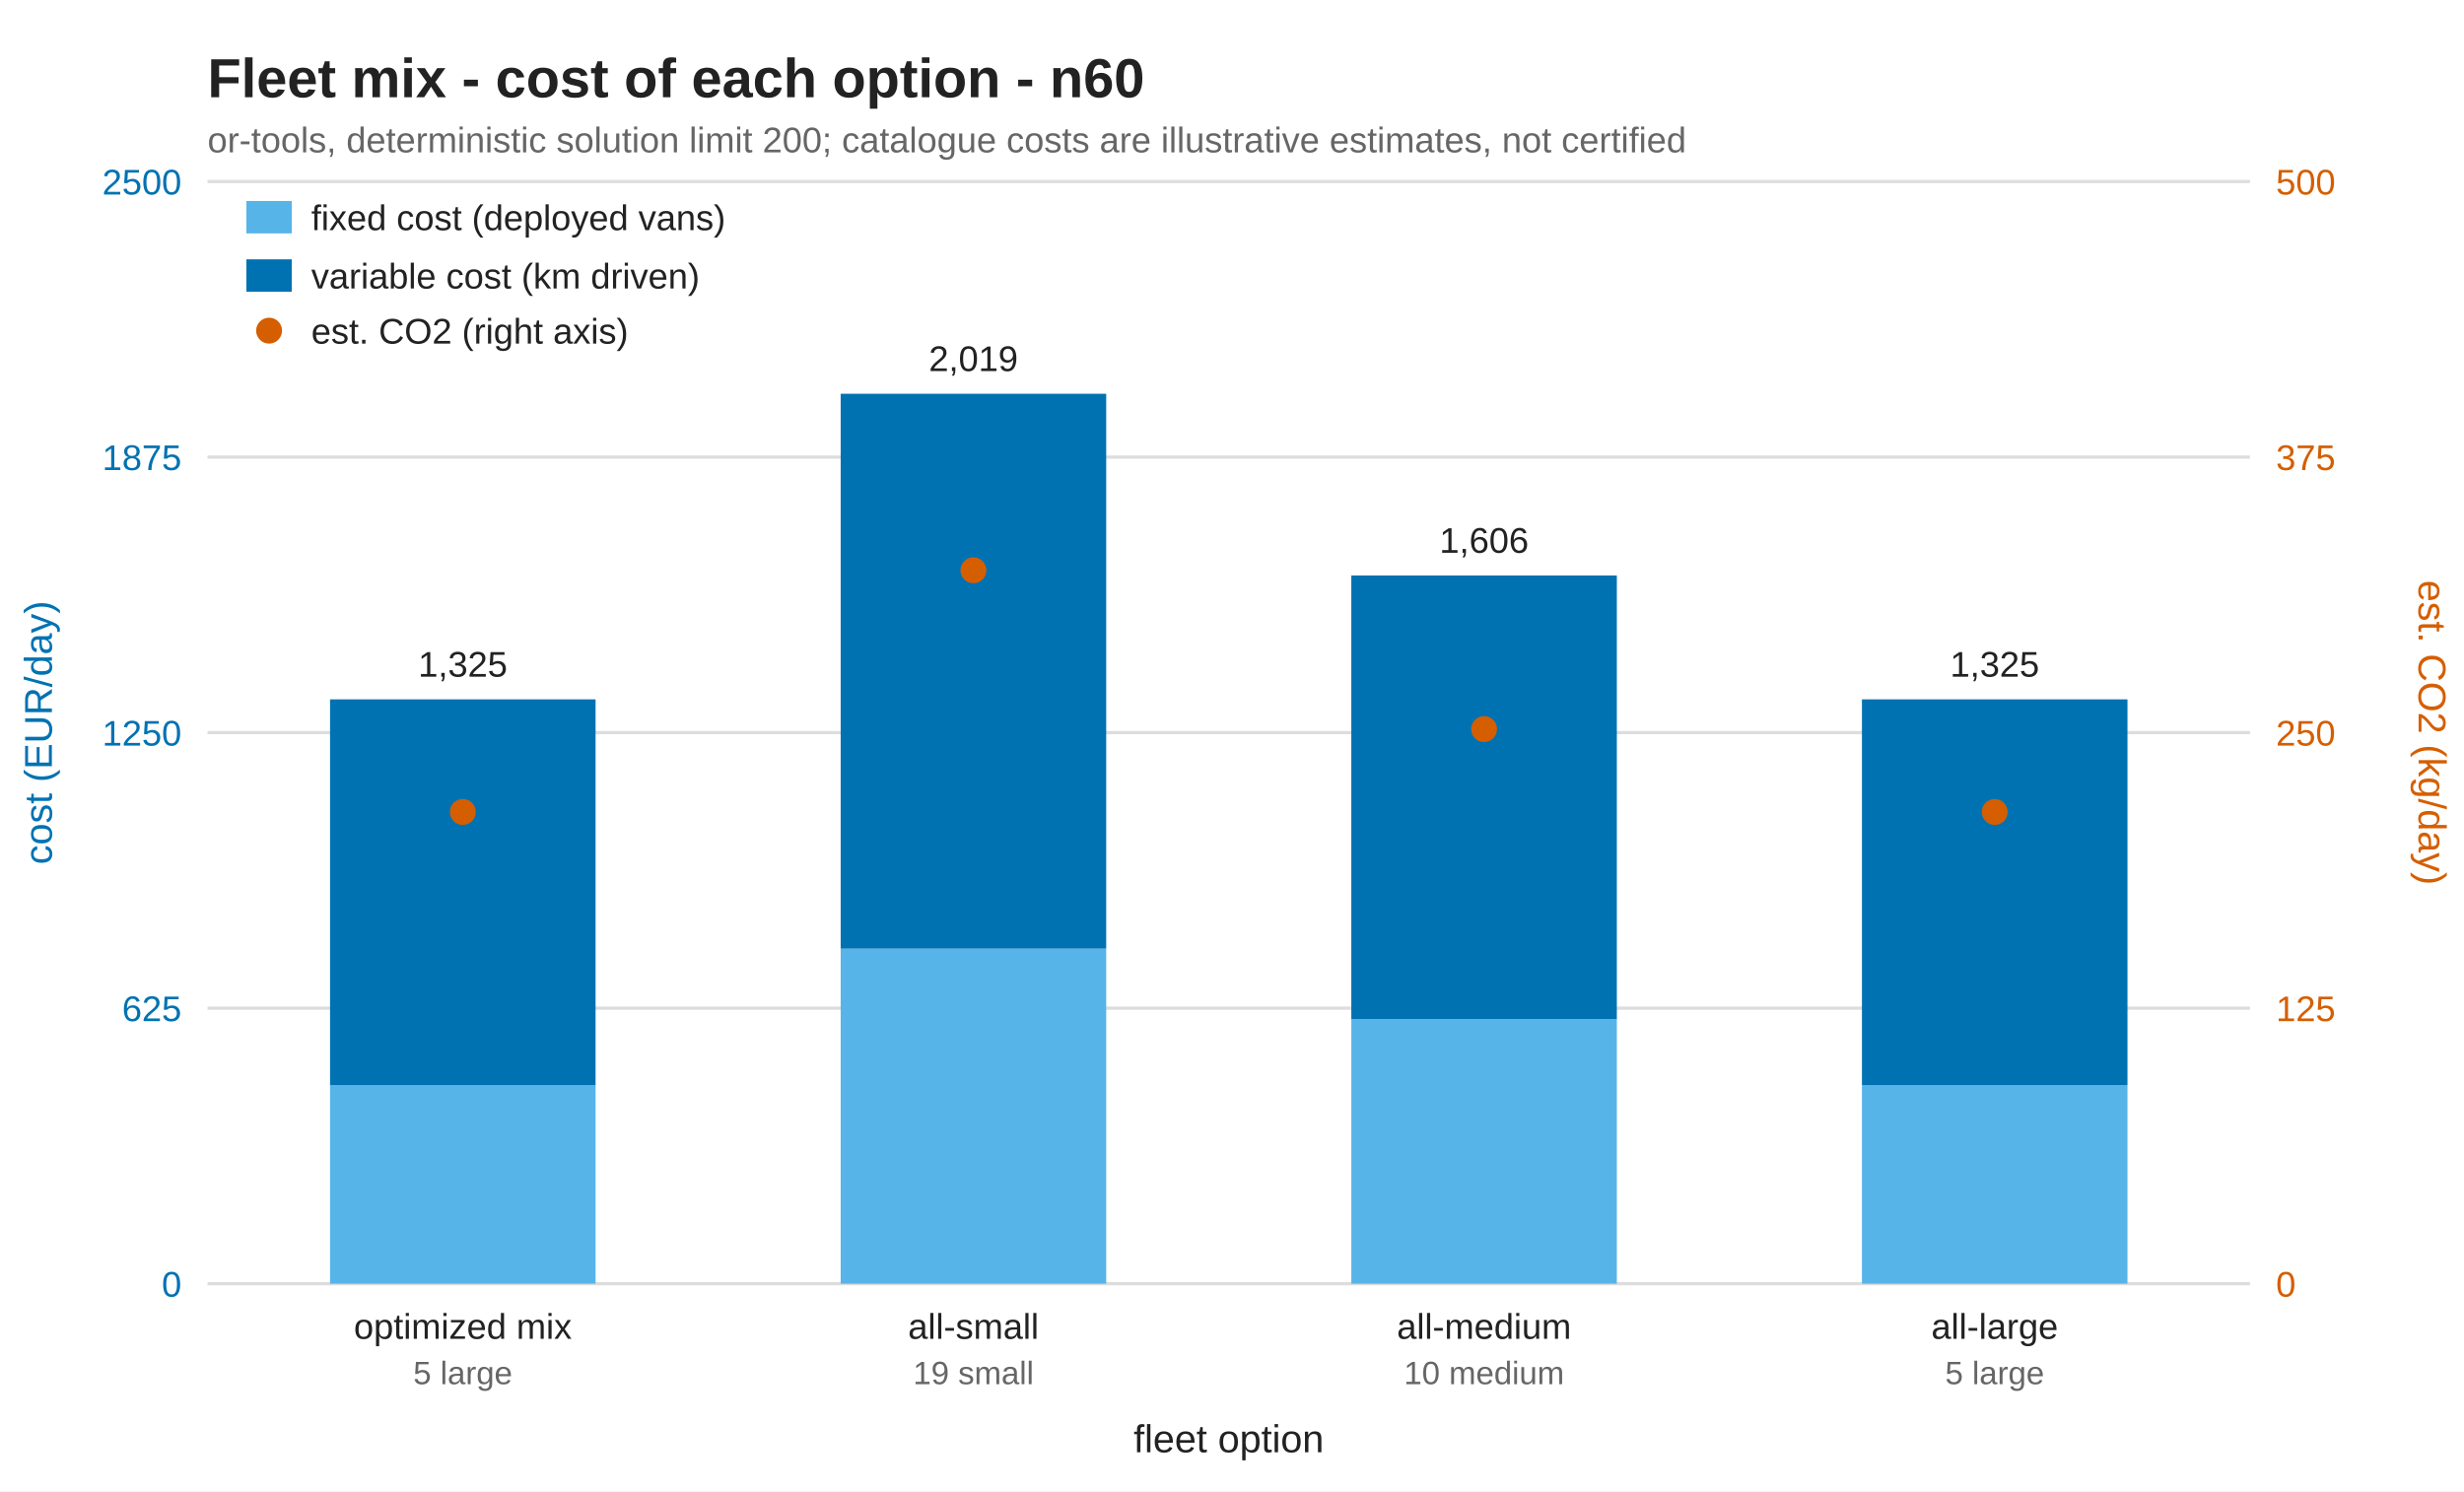
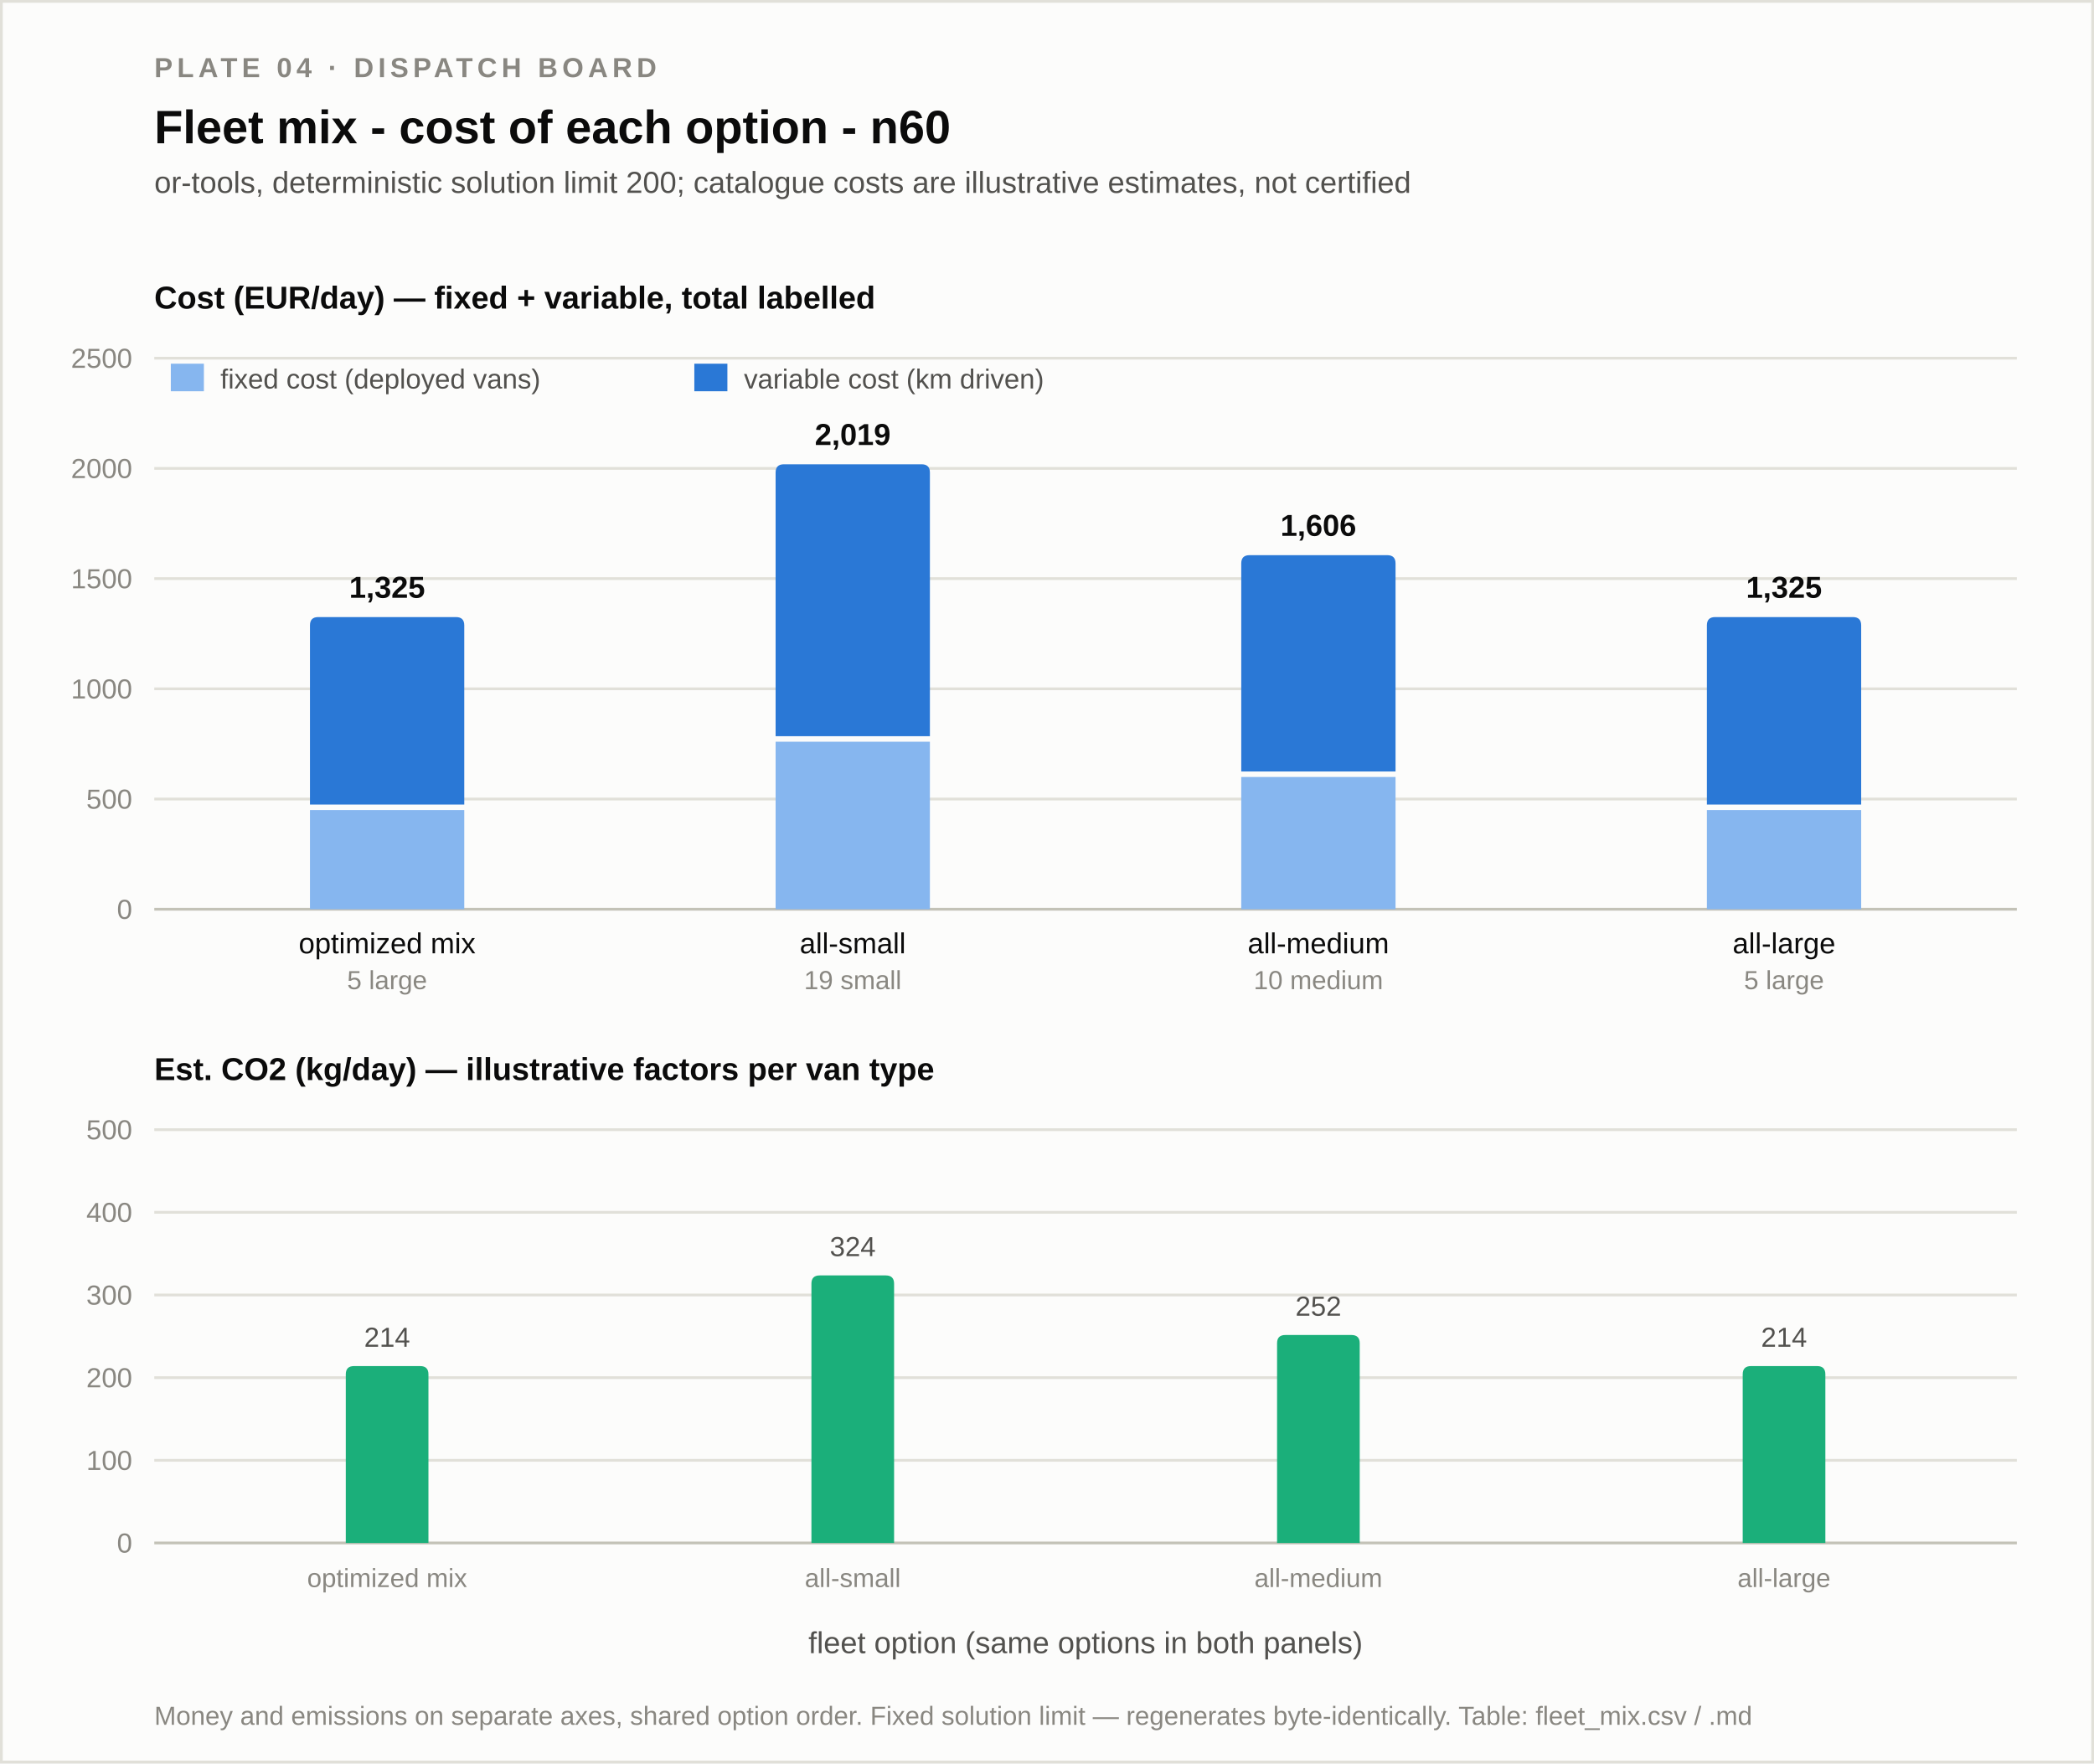
- <svg xmlns="http://www.w3.org/2000/svg" width="760" height="460" viewBox="0 0 760 460" font-family="system-ui,Segoe UI,Arial,sans-serif">
-   <rect width="760" height="460" fill="#FFFFFF" />
-   <text x="64" y="30" font-size="17" font-weight="600" fill="#222222">Fleet mix - cost of each option - n60</text>
-   <text x="64" y="47" font-size="11" fill="#666666">or-tools, deterministic solution limit 200; catalogue costs are illustrative estimates, not certified</text>
-   <line x1="64" y1="396.0" x2="694" y2="396.0" stroke="#DDDDDD" stroke-width="1" />
-   <text x="56" y="400.0" font-size="11" text-anchor="end" fill="#0072B2">0</text>
-   <text x="702" y="400.0" font-size="11" text-anchor="start" fill="#D55E00">0</text>
-   <line x1="64" y1="311.0" x2="694" y2="311.0" stroke="#DDDDDD" stroke-width="1" />
-   <text x="56" y="315.0" font-size="11" text-anchor="end" fill="#0072B2">625</text>
-   <text x="702" y="315.0" font-size="11" text-anchor="start" fill="#D55E00">125</text>
-   <line x1="64" y1="226.0" x2="694" y2="226.0" stroke="#DDDDDD" stroke-width="1" />
-   <text x="56" y="230.0" font-size="11" text-anchor="end" fill="#0072B2">1250</text>
-   <text x="702" y="230.0" font-size="11" text-anchor="start" fill="#D55E00">250</text>
-   <line x1="64" y1="141.0" x2="694" y2="141.0" stroke="#DDDDDD" stroke-width="1" />
-   <text x="56" y="145.0" font-size="11" text-anchor="end" fill="#0072B2">1875</text>
-   <text x="702" y="145.0" font-size="11" text-anchor="start" fill="#D55E00">375</text>
-   <line x1="64" y1="56.0" x2="694" y2="56.0" stroke="#DDDDDD" stroke-width="1" />
-   <text x="56" y="60.0" font-size="11" text-anchor="end" fill="#0072B2">2500</text>
-   <text x="702" y="60.0" font-size="11" text-anchor="start" fill="#D55E00">500</text>
-   <text x="379.0" y="448" font-size="12" text-anchor="middle" fill="#222222">fleet option</text>
-   <text x="16" y="226.0" font-size="12" text-anchor="middle" fill="#0072B2" transform="rotate(-90 16 226.0)">cost (EUR/day)</text>
-   <text x="746" y="226.0" font-size="12" text-anchor="middle" fill="#D55E00" transform="rotate(90 746 226.0)">est. CO2 (kg/day)</text>
-   <rect x="101.8" y="334.8" width="81.9" height="61.2" fill="#56B4E9" />
-   <rect x="101.8" y="215.74" width="81.9" height="119.06" fill="#0072B2" />
-   <text x="142.75" y="208.74" font-size="11" text-anchor="middle" fill="#222222">1,325</text>
-   <circle cx="142.75" cy="250.48" r="4" fill="#D55E00" />
-   <text x="142.75" y="413" font-size="11" text-anchor="middle" fill="#222222">optimized mix</text>
-   <text x="142.75" y="427" font-size="10" text-anchor="middle" fill="#666666">5 large</text>
-   <rect x="259.3" y="292.64" width="81.9" height="103.36" fill="#56B4E9" />
-   <rect x="259.3" y="121.47" width="81.9" height="171.17" fill="#0072B2" />
-   <text x="300.25" y="114.47" font-size="11" text-anchor="middle" fill="#222222">2,019</text>
-   <circle cx="300.25" cy="175.92" r="4" fill="#D55E00" />
-   <text x="300.25" y="413" font-size="11" text-anchor="middle" fill="#222222">all-small</text>
-   <text x="300.25" y="427" font-size="10" text-anchor="middle" fill="#666666">19 small</text>
-   <rect x="416.8" y="314.4" width="81.9" height="81.6" fill="#56B4E9" />
-   <rect x="416.8" y="177.53" width="81.9" height="136.87" fill="#0072B2" />
-   <text x="457.75" y="170.53" font-size="11" text-anchor="middle" fill="#222222">1,606</text>
-   <circle cx="457.75" cy="224.91" r="4" fill="#D55E00" />
-   <text x="457.75" y="413" font-size="11" text-anchor="middle" fill="#222222">all-medium</text>
-   <text x="457.75" y="427" font-size="10" text-anchor="middle" fill="#666666">10 medium</text>
-   <rect x="574.3" y="334.8" width="81.9" height="61.2" fill="#56B4E9" />
-   <rect x="574.3" y="215.74" width="81.9" height="119.06" fill="#0072B2" />
-   <text x="615.25" y="208.74" font-size="11" text-anchor="middle" fill="#222222">1,325</text>
-   <circle cx="615.25" cy="250.48" r="4" fill="#D55E00" />
-   <text x="615.25" y="413" font-size="11" text-anchor="middle" fill="#222222">all-large</text>
-   <text x="615.25" y="427" font-size="10" text-anchor="middle" fill="#666666">5 large</text>
-   <rect x="76" y="62" width="14" height="10" fill="#56B4E9" />
-   <text x="96" y="71" font-size="11" fill="#222222">fixed cost (deployed vans)</text>
-   <rect x="76" y="80" width="14" height="10" fill="#0072B2" />
-   <text x="96" y="89" font-size="11" fill="#222222">variable cost (km driven)</text>
-   <circle cx="83" cy="102" r="4" fill="#D55E00" />
-   <text x="96" y="106" font-size="11" fill="#222222">est. CO2 (right axis)</text>
+ <svg xmlns="http://www.w3.org/2000/svg" width="760" height="640" viewBox="0 0 760 640" font-family="system-ui,Segoe UI,Arial,sans-serif">
+   <rect width="760" height="640" fill="#fcfcfb" />
+   <rect x="0.5" y="0.5" width="759" height="639" fill="none" stroke="#e1e0d9" stroke-width="1" />
+   <text x="56" y="28" font-size="10" font-weight="600" letter-spacing="1.6" fill="#898781">PLATE 04 · DISPATCH BOARD</text>
+   <text x="56" y="52" font-size="17" font-weight="600" fill="#0b0b0b">Fleet mix - cost of each option - n60</text>
+   <text x="56" y="70" font-size="11" fill="#52514e">or-tools, deterministic solution limit 200; catalogue costs are illustrative estimates, not certified</text>
+   <text x="56" y="112" font-size="11.5" font-weight="600" fill="#0b0b0b">Cost (EUR/day) — fixed + variable, total labelled</text>
+   <line x1="56" y1="330.0" x2="732" y2="330.0" stroke="#c3c2b7" stroke-width="1" />
+   <text x="48" y="333.5" font-size="10" text-anchor="end" fill="#898781">0</text>
+   <line x1="56" y1="290.0" x2="732" y2="290.0" stroke="#e1e0d9" stroke-width="1" />
+   <text x="48" y="293.5" font-size="10" text-anchor="end" fill="#898781">500</text>
+   <line x1="56" y1="250.0" x2="732" y2="250.0" stroke="#e1e0d9" stroke-width="1" />
+   <text x="48" y="253.5" font-size="10" text-anchor="end" fill="#898781">1000</text>
+   <line x1="56" y1="210.0" x2="732" y2="210.0" stroke="#e1e0d9" stroke-width="1" />
+   <text x="48" y="213.5" font-size="10" text-anchor="end" fill="#898781">1500</text>
+   <line x1="56" y1="170.0" x2="732" y2="170.0" stroke="#e1e0d9" stroke-width="1" />
+   <text x="48" y="173.5" font-size="10" text-anchor="end" fill="#898781">2000</text>
+   <line x1="56" y1="130.0" x2="732" y2="130.0" stroke="#e1e0d9" stroke-width="1" />
+   <text x="48" y="133.5" font-size="10" text-anchor="end" fill="#898781">2500</text>
+   <rect x="112.5" y="294.0" width="56.0" height="36.0" fill="#86b6ef" />
+   <path d="M 112.5 292.0 L 112.5 226.96 Q 112.5 223.96 115.5 223.96 L 165.5 223.96 Q 168.5 223.96 168.5 226.96 L 168.5 292.0 Z" fill="#2a78d6" />
+   <text x="140.5" y="216.96" font-size="11" font-weight="600" text-anchor="middle" fill="#0b0b0b">1,325</text>
+   <text x="140.5" y="346" font-size="10.5" text-anchor="middle" fill="#0b0b0b">optimized mix</text>
+   <text x="140.5" y="359" font-size="9.5" text-anchor="middle" fill="#898781">5 large</text>
+   <rect x="281.5" y="269.2" width="56.0" height="60.8" fill="#86b6ef" />
+   <path d="M 281.5 267.2 L 281.5 171.51 Q 281.5 168.51 284.5 168.51 L 334.5 168.51 Q 337.5 168.51 337.5 171.51 L 337.5 267.2 Z" fill="#2a78d6" />
+   <text x="309.5" y="161.51" font-size="11" font-weight="600" text-anchor="middle" fill="#0b0b0b">2,019</text>
+   <text x="309.5" y="346" font-size="10.5" text-anchor="middle" fill="#0b0b0b">all-small</text>
+   <text x="309.5" y="359" font-size="9.5" text-anchor="middle" fill="#898781">19 small</text>
+   <rect x="450.5" y="282.0" width="56.0" height="48.0" fill="#86b6ef" />
+   <path d="M 450.5 280.0 L 450.5 204.49 Q 450.5 201.49 453.5 201.49 L 503.5 201.49 Q 506.5 201.49 506.5 204.49 L 506.5 280.0 Z" fill="#2a78d6" />
+   <text x="478.5" y="194.49" font-size="11" font-weight="600" text-anchor="middle" fill="#0b0b0b">1,606</text>
+   <text x="478.5" y="346" font-size="10.5" text-anchor="middle" fill="#0b0b0b">all-medium</text>
+   <text x="478.5" y="359" font-size="9.5" text-anchor="middle" fill="#898781">10 medium</text>
+   <rect x="619.5" y="294.0" width="56.0" height="36.0" fill="#86b6ef" />
+   <path d="M 619.5 292.0 L 619.5 226.96 Q 619.5 223.96 622.5 223.96 L 672.5 223.96 Q 675.5 223.96 675.5 226.96 L 675.5 292.0 Z" fill="#2a78d6" />
+   <text x="647.5" y="216.96" font-size="11" font-weight="600" text-anchor="middle" fill="#0b0b0b">1,325</text>
+   <text x="647.5" y="346" font-size="10.5" text-anchor="middle" fill="#0b0b0b">all-large</text>
+   <text x="647.5" y="359" font-size="9.5" text-anchor="middle" fill="#898781">5 large</text>
+   <rect x="62" y="132" width="12" height="10" fill="#86b6ef" />
+   <text x="80" y="141" font-size="10" fill="#52514e">fixed cost (deployed vans)</text>
+   <rect x="252" y="132" width="12" height="10" fill="#2a78d6" />
+   <text x="270" y="141" font-size="10" fill="#52514e">variable cost (km driven)</text>
+   <text x="56" y="392" font-size="11.5" font-weight="600" fill="#0b0b0b">Est. CO2 (kg/day) — illustrative factors per van type</text>
+   <line x1="56" y1="560.0" x2="732" y2="560.0" stroke="#c3c2b7" stroke-width="1" />
+   <text x="48" y="563.5" font-size="10" text-anchor="end" fill="#898781">0</text>
+   <line x1="56" y1="530.0" x2="732" y2="530.0" stroke="#e1e0d9" stroke-width="1" />
+   <text x="48" y="533.5" font-size="10" text-anchor="end" fill="#898781">100</text>
+   <line x1="56" y1="500.0" x2="732" y2="500.0" stroke="#e1e0d9" stroke-width="1" />
+   <text x="48" y="503.5" font-size="10" text-anchor="end" fill="#898781">200</text>
+   <line x1="56" y1="470.0" x2="732" y2="470.0" stroke="#e1e0d9" stroke-width="1" />
+   <text x="48" y="473.5" font-size="10" text-anchor="end" fill="#898781">300</text>
+   <line x1="56" y1="440.0" x2="732" y2="440.0" stroke="#e1e0d9" stroke-width="1" />
+   <text x="48" y="443.5" font-size="10" text-anchor="end" fill="#898781">400</text>
+   <line x1="56" y1="410.0" x2="732" y2="410.0" stroke="#e1e0d9" stroke-width="1" />
+   <text x="48" y="413.5" font-size="10" text-anchor="end" fill="#898781">500</text>
+   <path d="M 125.5 560 L 125.5 498.8 Q 125.5 495.8 128.5 495.8 L 152.5 495.8 Q 155.5 495.8 155.5 498.8 L 155.5 560 Z" fill="#1baf7a" />
+   <text x="140.5" y="488.8" font-size="10" text-anchor="middle" fill="#52514e">214</text>
+   <text x="140.5" y="576" font-size="9.5" text-anchor="middle" fill="#898781">optimized mix</text>
+   <path d="M 294.5 560 L 294.5 465.9 Q 294.5 462.9 297.5 462.9 L 321.5 462.9 Q 324.5 462.9 324.5 465.9 L 324.5 560 Z" fill="#1baf7a" />
+   <text x="309.5" y="455.9" font-size="10" text-anchor="middle" fill="#52514e">324</text>
+   <text x="309.5" y="576" font-size="9.5" text-anchor="middle" fill="#898781">all-small</text>
+   <path d="M 463.5 560 L 463.5 487.52 Q 463.5 484.52 466.5 484.52 L 490.5 484.52 Q 493.5 484.52 493.5 487.52 L 493.5 560 Z" fill="#1baf7a" />
+   <text x="478.5" y="477.52" font-size="10" text-anchor="middle" fill="#52514e">252</text>
+   <text x="478.5" y="576" font-size="9.5" text-anchor="middle" fill="#898781">all-medium</text>
+   <path d="M 632.5 560 L 632.5 498.8 Q 632.5 495.8 635.5 495.8 L 659.5 495.8 Q 662.5 495.8 662.5 498.8 L 662.5 560 Z" fill="#1baf7a" />
+   <text x="647.5" y="488.8" font-size="10" text-anchor="middle" fill="#52514e">214</text>
+   <text x="647.5" y="576" font-size="9.5" text-anchor="middle" fill="#898781">all-large</text>
+   <text x="394.0" y="600" font-size="11" text-anchor="middle" fill="#52514e">fleet option (same options in both panels)</text>
+   <text x="56" y="626" font-size="9.5" fill="#898781">Money and emissions on separate axes, shared option order. Fixed solution limit — regenerates byte-identically. Table: fleet_mix.csv / .md</text>
</svg>
